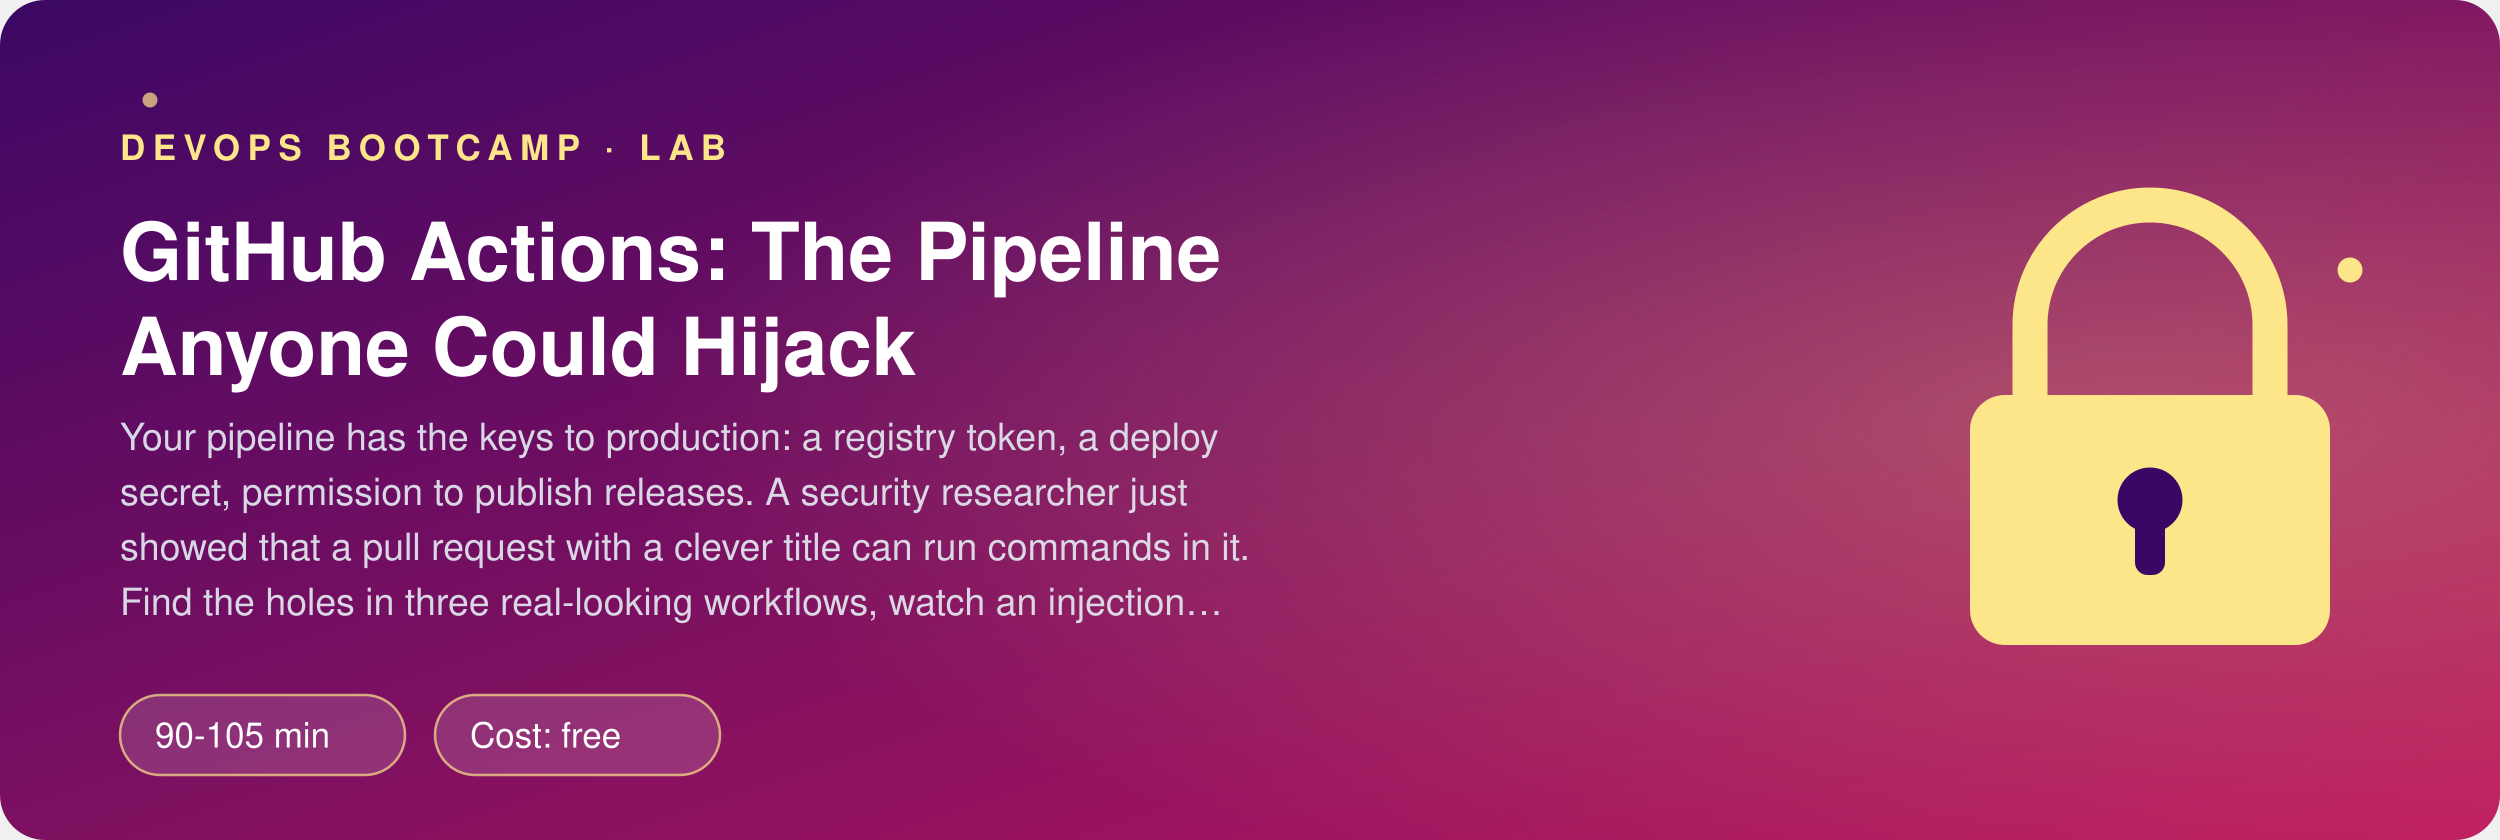
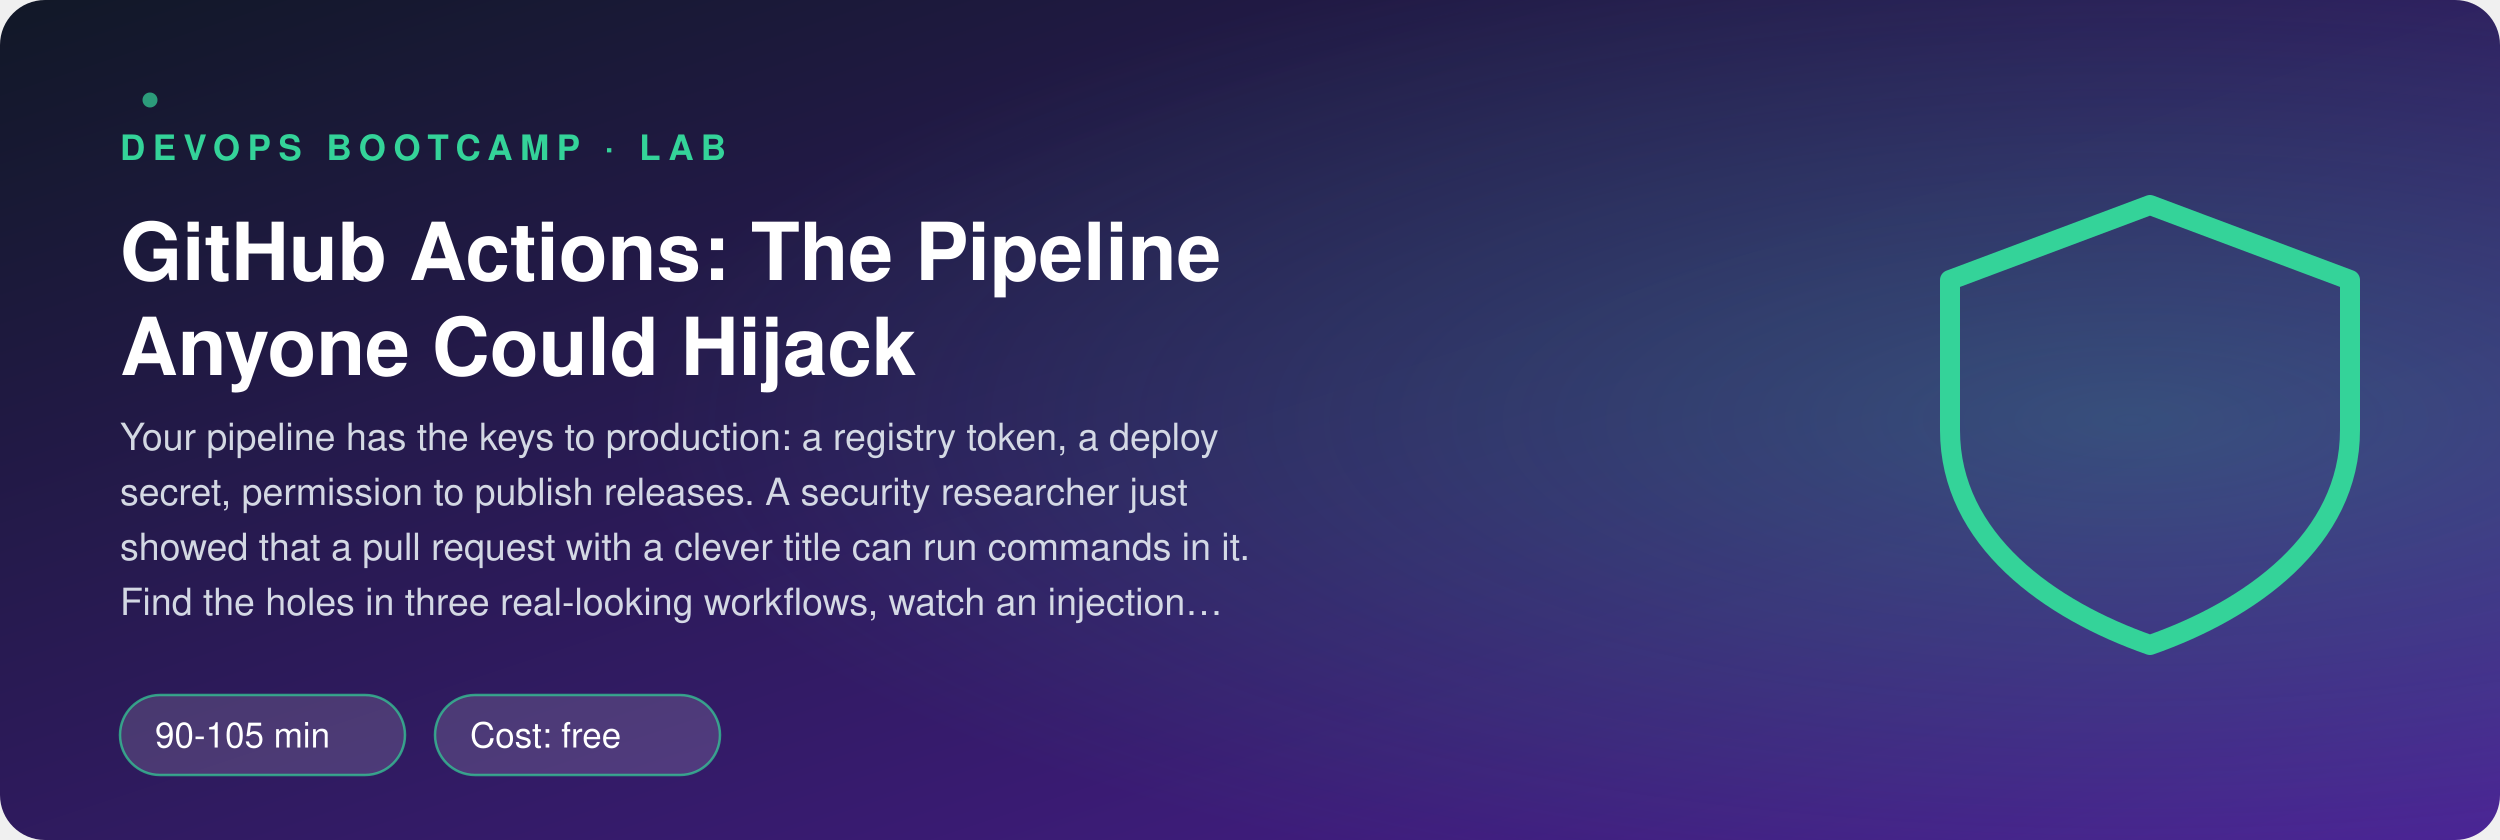
<svg xmlns="http://www.w3.org/2000/svg" width="1000" height="336" viewBox="0 0 1000 336" role="img" aria-label="GitHub Actions: The Pipeline Anyone Could Hijack">
  <defs>
    <linearGradient id="bg" x1="0" y1="0" x2="1" y2="1">
-       <stop offset="0" stop-color="#3b0764" />
-       <stop offset="1" stop-color="#be185d" />
+       <stop offset="0" stop-color="#111827" />
+       <stop offset="1" stop-color="#4c1d95" />
    </linearGradient>
    <radialGradient id="glow" cx=".85" cy=".5" r=".6">
-       <stop offset="0" stop-color="#fde68a" stop-opacity=".28" />
-       <stop offset="1" stop-color="#fde68a" stop-opacity="0" />
+       <stop offset="0" stop-color="#34d399" stop-opacity=".28" />
+       <stop offset="1" stop-color="#34d399" stop-opacity="0" />
    </radialGradient>
  </defs>
  <rect width="1000" height="336" rx="18" fill="url(#bg)" />
  <rect width="1000" height="336" rx="18" fill="url(#glow)" />
-   <circle cx="60" cy="40" r="3" fill="#fde68a" opacity=".7">
+   <circle cx="60" cy="40" r="3" fill="#34d399" opacity=".7">
    <animate attributeName="opacity" values=".2;.9;.2" dur="3s" repeatCount="indefinite" />
  </circle>
-   <text x="48" y="64" font-size="14" letter-spacing="3" fill="#fde68a" font-family="Segoe UI,Helvetica,Arial,sans-serif" font-weight="700">DEVOPS BOOTCAMP · LAB</text>
+   <text x="48" y="64" font-size="14" letter-spacing="3" fill="#34d399" font-family="Segoe UI,Helvetica,Arial,sans-serif" font-weight="700">DEVOPS BOOTCAMP · LAB</text>
  <text x="48" y="112" font-size="32" font-weight="800" fill="#ffffff" font-family="Segoe UI,Helvetica,Arial,sans-serif">GitHub Actions: The Pipeline</text>
  <text x="48" y="150" font-size="32" font-weight="800" fill="#ffffff" font-family="Segoe UI,Helvetica,Arial,sans-serif">Anyone Could Hijack</text>
  <text x="48" y="180" font-size="15" fill="#e2e8f0" opacity=".92" font-family="Segoe UI,Helvetica,Arial,sans-serif">Your pipeline has the keys to production: a registry token, a deploy</text>
  <text x="48" y="202" font-size="15" fill="#e2e8f0" opacity=".92" font-family="Segoe UI,Helvetica,Arial,sans-serif">secret, permission to publish releases. A security researcher just</text>
  <text x="48" y="224" font-size="15" fill="#e2e8f0" opacity=".92" font-family="Segoe UI,Helvetica,Arial,sans-serif">showed that a pull request with a clever title can run commands in it.</text>
  <text x="48" y="246" font-size="15" fill="#e2e8f0" opacity=".92" font-family="Segoe UI,Helvetica,Arial,sans-serif">Find the holes in three real-looking workflows, watch an injection…</text>
-   <rect x="48" y="278" width="114" height="32" rx="16" fill="#ffffff" fill-opacity=".14" stroke="#fde68a" stroke-opacity=".7" />
+   <rect x="48" y="278" width="114" height="32" rx="16" fill="#ffffff" fill-opacity=".14" stroke="#34d399" stroke-opacity=".7" />
  <text x="62" y="299" font-size="14" fill="#ffffff" font-family="Segoe UI,Helvetica,Arial,sans-serif">90-105 min</text>
-   <rect x="174" y="278" width="114" height="32" rx="16" fill="#ffffff" fill-opacity=".14" stroke="#fde68a" stroke-opacity=".7" />
+   <rect x="174" y="278" width="114" height="32" rx="16" fill="#ffffff" fill-opacity=".14" stroke="#34d399" stroke-opacity=".7" />
  <text x="188" y="299" font-size="14" fill="#ffffff" font-family="Segoe UI,Helvetica,Arial,sans-serif">Cost: free</text>
  <g transform="translate(750,68)">
-     <path d="M62 90 V62 a48 48 0 0 1 96 0 V90" fill="none" stroke="#fde68a" stroke-width="14" stroke-linecap="round">
-       <animateTransform attributeName="transform" type="translate" values="0,0;0,0;0,-26;0,-26;0,0" keyTimes="0;.3;.45;.75;.9" dur="4s" repeatCount="indefinite" />
+     <path d="M110 14 L190 44 V104 C190 148 150 176 110 190 C70 176 30 148 30 104 V44 Z" fill="none" stroke="#34d399" stroke-width="8" stroke-linejoin="round" />
+     <path d="M72 104 L100 132 L150 76" fill="none" stroke="#34d399" stroke-width="12" stroke-linecap="round" stroke-linejoin="round" stroke-dasharray="140" stroke-dashoffset="140">
+       <animate attributeName="stroke-dashoffset" values="140;0;0;140" keyTimes="0;.35;.85;1" dur="4s" repeatCount="indefinite" />
    </path>
-     <rect x="38" y="90" width="144" height="100" rx="14" fill="#fde68a" />
-     <circle cx="110" cy="132" r="13" fill="#3b0764" />
-     <rect x="104" y="136" width="12" height="26" rx="5" fill="#3b0764" />
-     <circle cx="190" cy="40" r="5" fill="#fde68a">
-       <animate attributeName="r" values="3;9;3" dur="2s" repeatCount="indefinite" />
-       <animate attributeName="opacity" values="1;0;1" dur="2s" repeatCount="indefinite" />
-     </circle>
+     <path d="M110 14 L190 44 V104 C190 148 150 176 110 190 C70 176 30 148 30 104 V44 Z" fill="#34d399" opacity="0">
+       <animate attributeName="opacity" values="0;.18;0" dur="4s" repeatCount="indefinite" />
+     </path>
  </g>
</svg>
